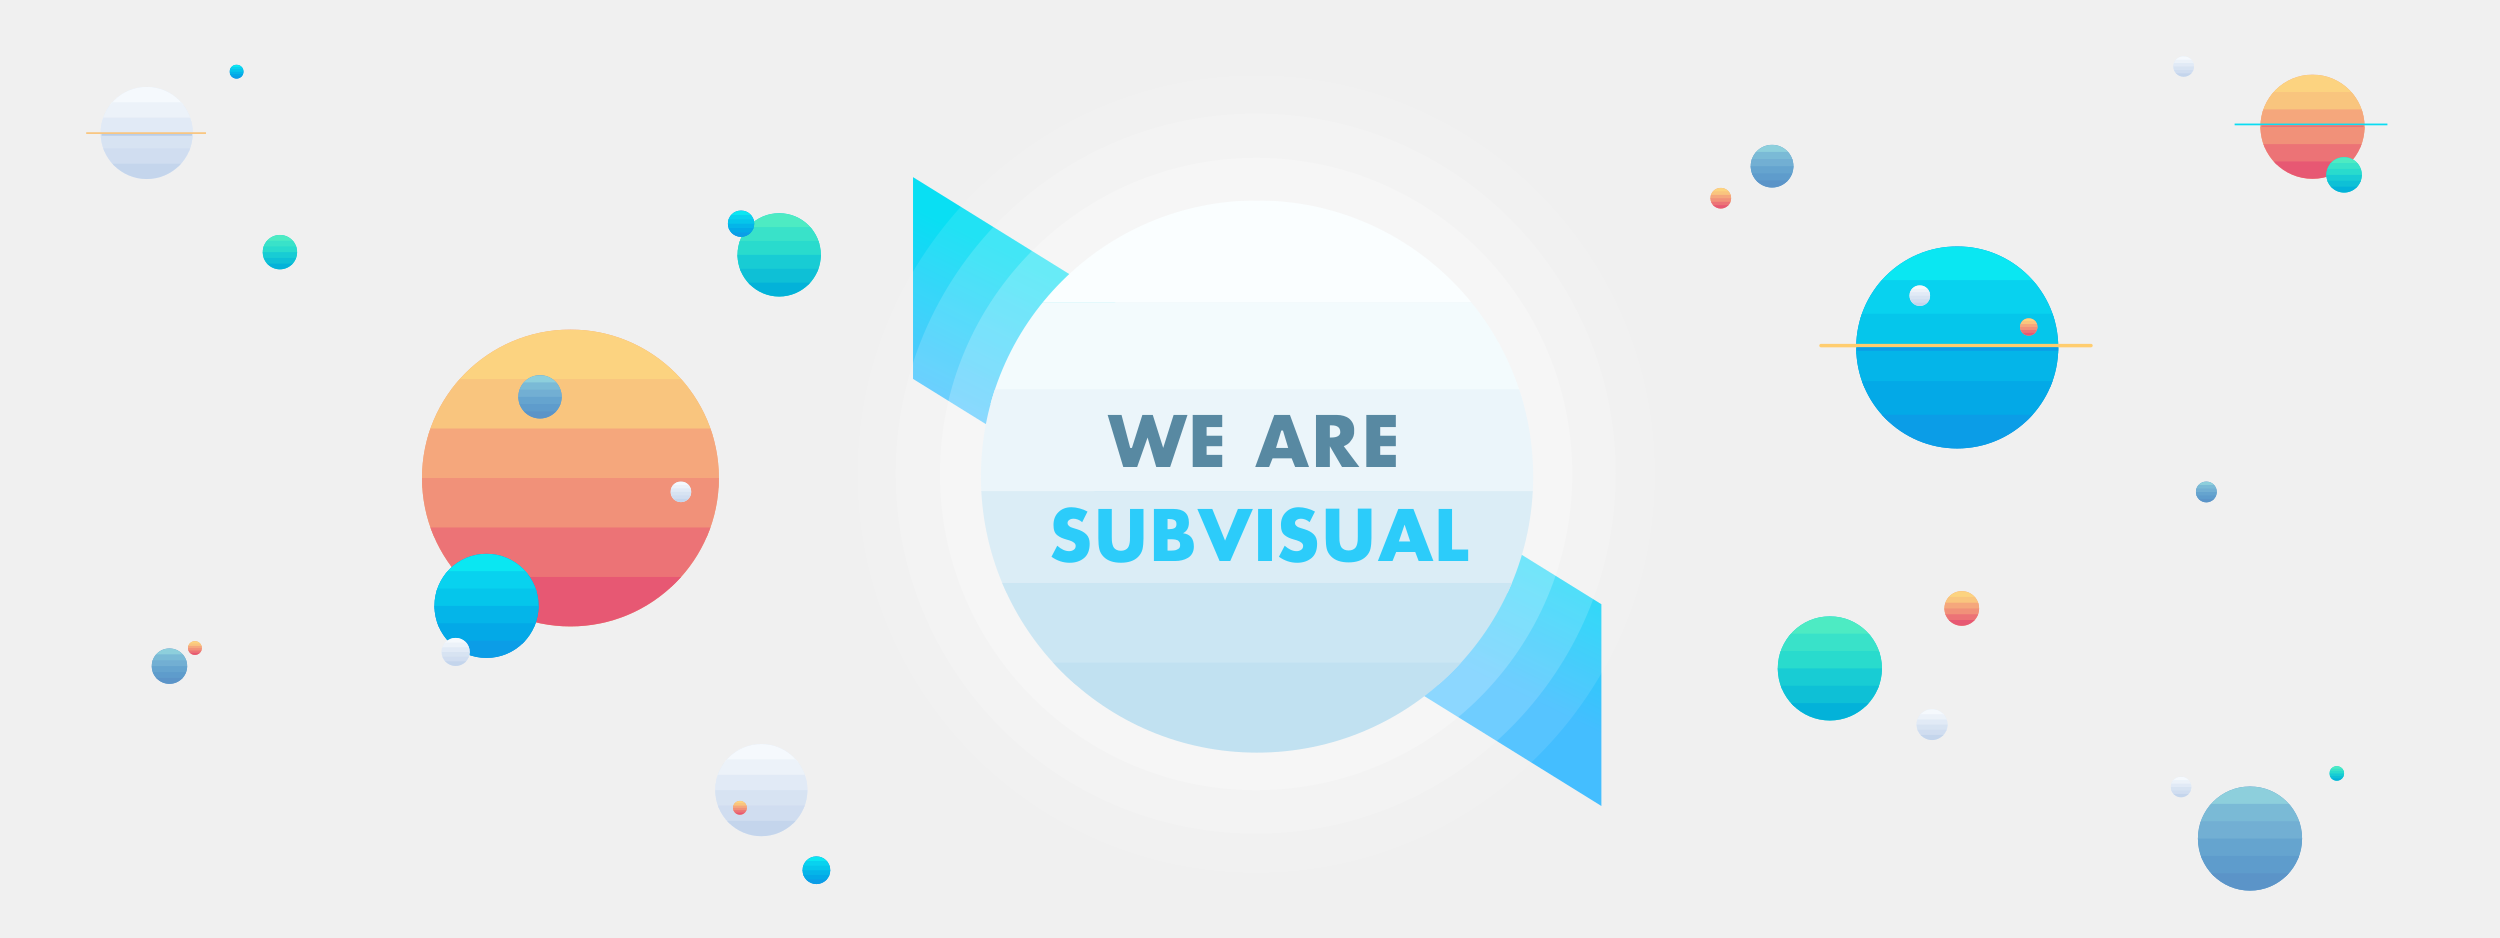
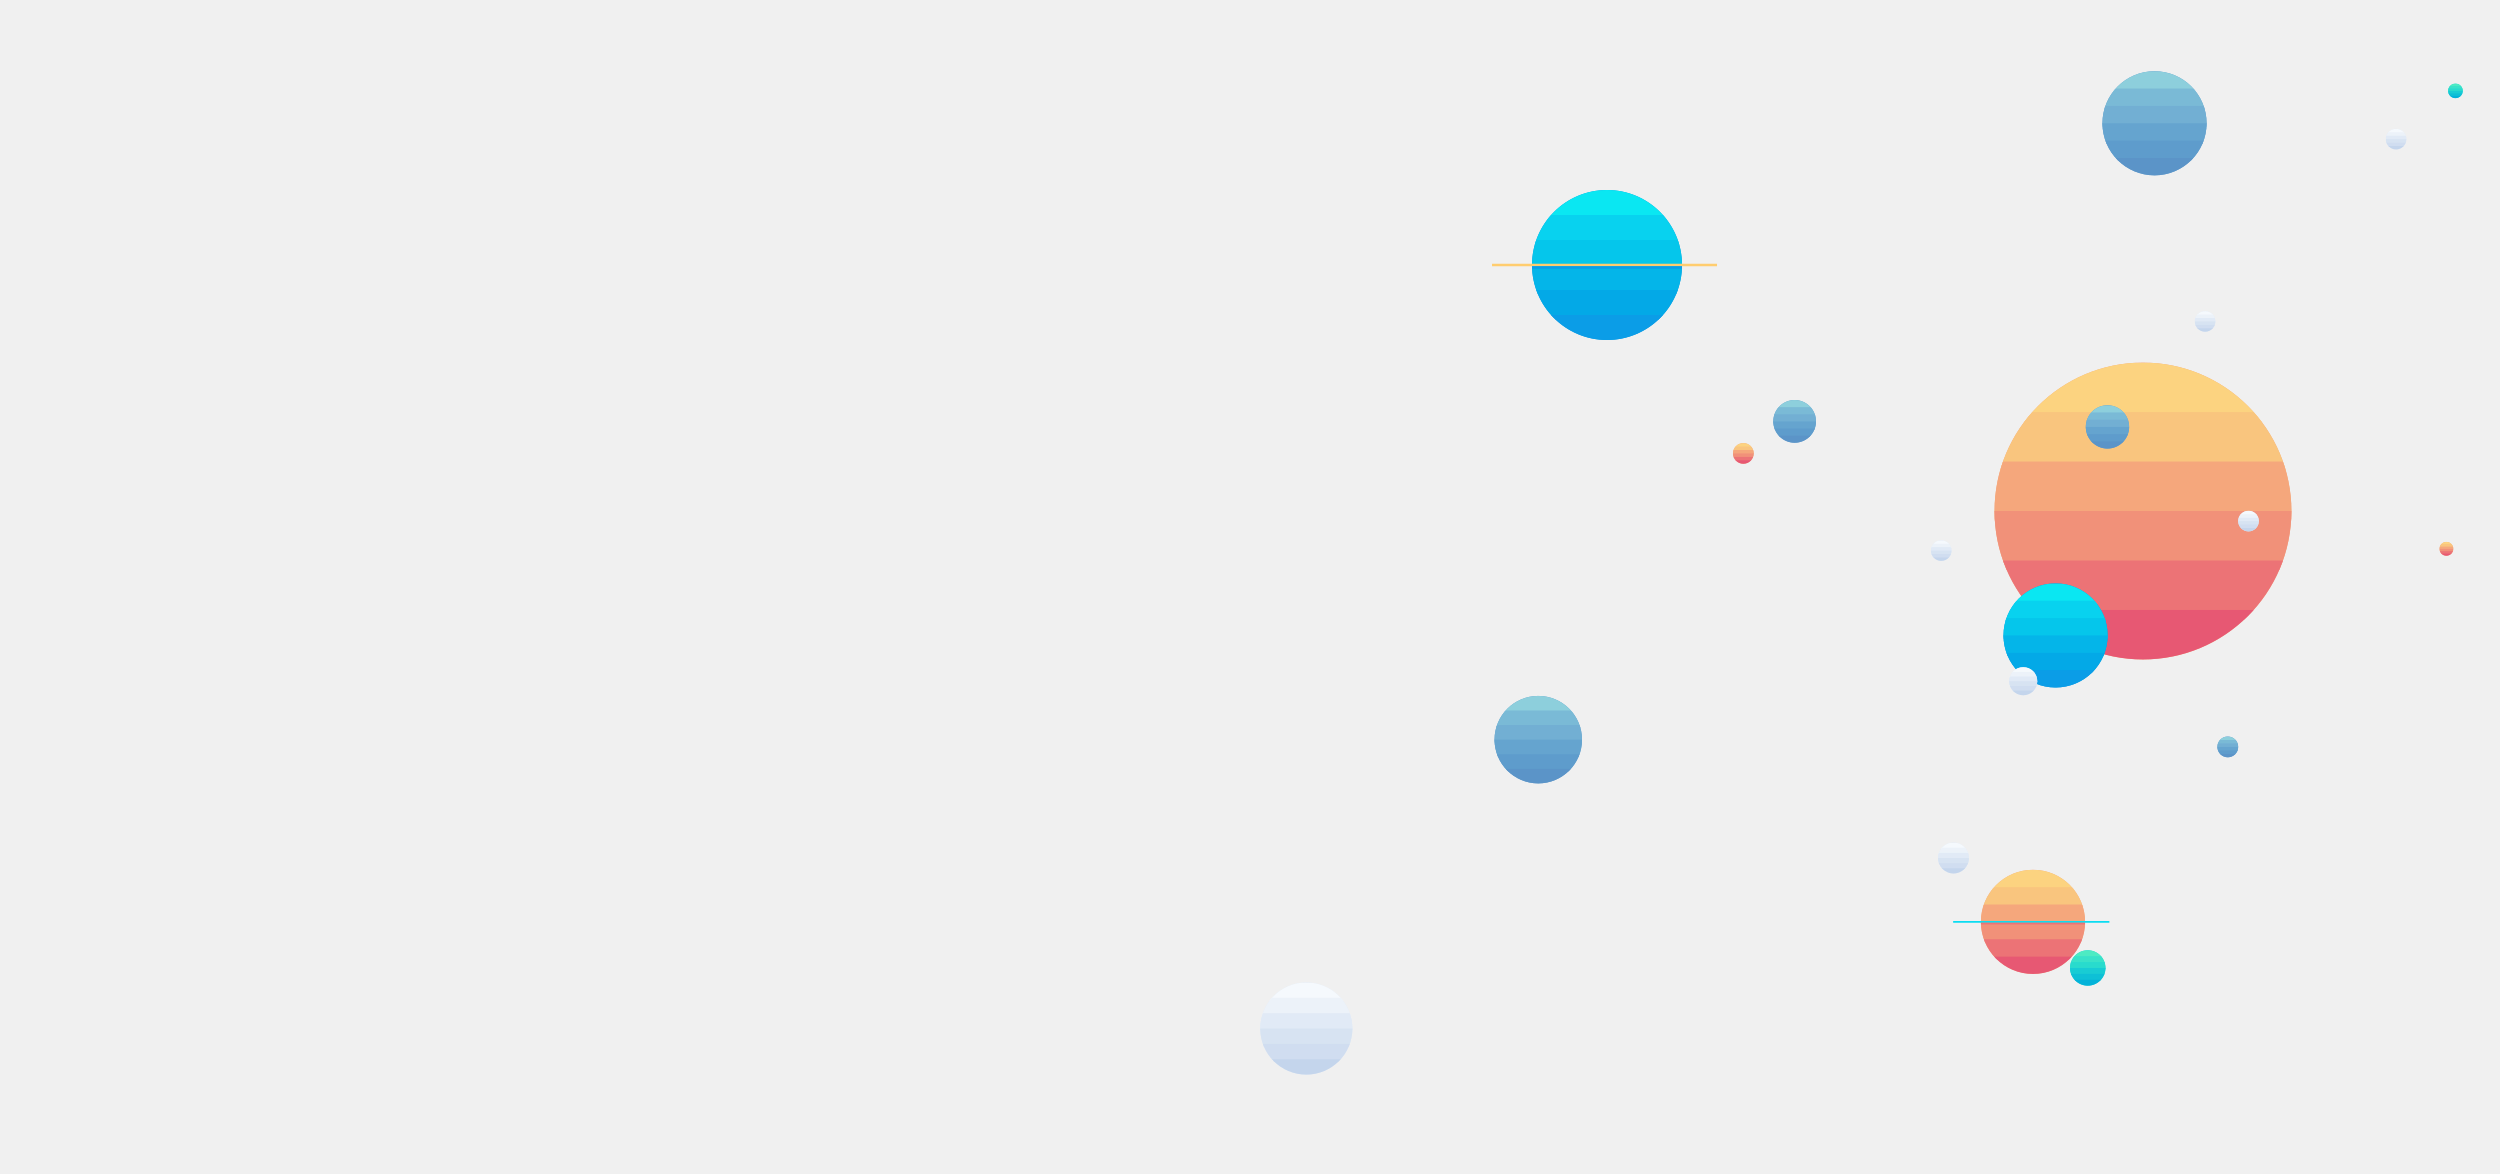
- <svg xmlns="http://www.w3.org/2000/svg" xmlns:xlink="http://www.w3.org/1999/xlink" viewBox="0 0 1440 540">
-   <style>
-     .Line {
-         height: 1px;
-         stroke-linecap: round;
-         stroke-linejoin: round;
-       }
-   </style>
+ <svg xmlns="http://www.w3.org/2000/svg" xmlns:xlink="http://www.w3.org/1999/xlink" viewBox="0 -40 1440 676">
  <defs>
-     <linearGradient id="hero-linearGradient-1" x1="52.9%" x2="40.18%" y1="32.87%" y2="56.72%">
-       <stop stop-color="#09DFF3" offset="0%" />
-       <stop stop-color="#44BEFF" offset="100%" />
-     </linearGradient>
    <circle id="planet-shape" cx="31" cy="31" r="30" />
    <mask id="planet-mask" fill="#fff">
      <use xlink:href="#planet-shape" />
    </mask>
    <path id="planet-section-1" d="M0 1h62v12H0z" mask="url(#planet-mask)" />
    <path id="planet-section-2" d="M0 11h62v12H0z" mask="url(#planet-mask)" />
    <path id="planet-section-3" d="M0 21h62v12H0z" mask="url(#planet-mask)" />
    <path id="planet-section-4" d="M0 31h62v12H0z" mask="url(#planet-mask)" />
    <path id="planet-section-5" d="M0 41h62v12H0z" mask="url(#planet-mask)" />
    <path id="planet-section-6" d="M0 51h62v12H0z" mask="url(#planet-mask)" />
-     <circle id="hero-circle" cx="159.05" cy="159.05" r="159.05" />
    <symbol id="planet-dark-grey">
      <use fill="#5E9CCC" xlink:href="#planet-shape" />
      <use fill="#8DCFDC" xlink:href="#planet-section-1" />
      <use fill="#7ABAD6" xlink:href="#planet-section-2" />
      <use fill="#72AFD3" xlink:href="#planet-section-3" />
      <use fill="#65A4CF" xlink:href="#planet-section-4" />
      <use fill="#5E9CCC" xlink:href="#planet-section-5" />
      <use fill="#5B94C8" xlink:href="#planet-section-6" />
    </symbol>
    <symbol id="planet-green">
      <use fill="#18D4D3" xlink:href="#planet-shape" />
      <use fill="#4DEBC3" xlink:href="#planet-section-1" />
      <use fill="#39E2C9" xlink:href="#planet-section-2" />
      <use fill="#29DBCD" xlink:href="#planet-section-3" />
      <use fill="#18CCD4" xlink:href="#planet-section-4" />
      <use fill="#0EC0D6" xlink:href="#planet-section-5" />
      <use fill="#03B2D9" xlink:href="#planet-section-6" />
    </symbol>
    <symbol id="planet-light-grey">
      <use fill="#E1EAF6" xlink:href="#planet-shape" />
      <use fill="#F5F9FD" xlink:href="#planet-section-1" />
      <use fill="#ECF2F9" xlink:href="#planet-section-2" />
      <use fill="#E1EAF6" xlink:href="#planet-section-3" />
      <use fill="#D7E3F2" xlink:href="#planet-section-4" />
      <use fill="#D0DDF0" xlink:href="#planet-section-5" />
      <use fill="#C4D5EC" xlink:href="#planet-section-6" />
    </symbol>
    <symbol id="planet-orange">
      <use fill="#F5A77C" xlink:href="#planet-shape" />
      <use fill="#FCD380" xlink:href="#planet-section-1" />
      <use fill="#F9C57E" xlink:href="#planet-section-2" />
      <use fill="#F5A77C" xlink:href="#planet-section-3" />
      <use fill="#F19179" xlink:href="#planet-section-4" />
      <use fill="#EC7376" xlink:href="#planet-section-5" />
      <use fill="#E75873" xlink:href="#planet-section-6" />
    </symbol>
    <symbol id="planet-blue">
      <use fill="#0196E2" xlink:href="#planet-shape" />
      <use fill="#0AE7F2" xlink:href="#planet-section-1" />
      <use fill="#08D2EF" xlink:href="#planet-section-2" />
      <use fill="#05C6EB" xlink:href="#planet-section-3" />
      <use fill="#04B5E9" xlink:href="#planet-section-4" />
      <use fill="#03A9E7" xlink:href="#planet-section-5" />
      <use fill="#0B9DE7" xlink:href="#planet-section-6" />
    </symbol>
  </defs>
  <g id="hero" fill="none" fill-rule="evenodd">
-     <g id="lines">
-       <rect width="" height="" class="Line" />
-       <rect width="" height="" class="Line" />
-       <rect width="" height="" class="Line" />
-       <rect width="" height="" class="Line" />
-       <rect width="" height="" class="Line" />
-       <rect width="" height="" class="Line" />
-       <rect width="" height="" class="Line" />
-       <rect width="" height="" class="Line" />
-       <rect width="" height="" class="Line" />
-     </g>
    <g id="distance-1x">
-       <g id="big-planet">
-         <use id="planet-orange-4" xlink:href="#planet-orange" transform="translate(240.224 186.975) scale(2.85)" />
+       <use id="planet-light-grey-6" xlink:href="#planet-light-grey" transform="translate(1374, 34) scale(0.198)" />
+       <use id="planet-orange-2" xlink:href="#planet-orange" transform="translate(1405, 272) scale(0.133)" />
+       <g id="planet-blue-with-ring" transform="translate(881, 68) scale(1.44)">
+         <use id="planet-blue-2" xlink:href="#planet-blue" />
+         <path stroke="#FFCD6F" d="m-15 31h90" />
+         <path stroke="#0B9DE7" d="m1 32h60" />
      </g>
-       <g id="group-planets-4">
-         <use id="planet-blue-5" xlink:href="#planet-blue" transform="translate(249.224 317.975)" />
-         <g id="moon-5">
-           <use id="planet-light-grey-7" xlink:href="#planet-light-grey" transform="translate(254.076 367.15) scale(0.27)" />
-         </g>
-         <use id="planet-light-grey-8" xlink:href="#planet-light-grey" transform="translate(386.063 277.15) scale(0.198)" />
-         <use id="planet-dark-grey-5" xlink:href="#planet-dark-grey" transform="translate(298.148 215.675) scale(0.416)" />
-       </g>
-       <g id="planet-blue-with-ring">
-         <use id="planet-blue-2" xlink:href="#planet-blue" transform="translate(1067.224 139.975) scale(1.94)" />
-         <path stroke="#FFCD6F" stroke-width="2" d="M1048.9 199.05h155.5" stroke-linecap="round" stroke-linejoin="round" />
-         <path stroke="#0B9DE7" stroke-width="2" d="M1070.5 201.05h114" stroke-linecap="square" />
-       </g>
-       <g id="moon-1">
-         <use id="planet-light-grey-5" xlink:href="#planet-light-grey" transform="translate(1099.654 164.15) scale(0.198)" />
-       </g>
-       <g id="moon-2">
-         <use id="planet-orange-7" xlink:href="#planet-orange" transform="translate(1163.398 183.15) scale(0.167)" />
-       </g>
+       <use id="planet-dark-grey-3" xlink:href="#planet-dark-grey" transform="translate(860, 360) scale(0.84)" />
+       <use id="planet-dark-grey-1" xlink:href="#planet-dark-grey" transform="translate(1210, 0)" />
    </g>
    <g id="distance-2x">
-       <use id="planet-dark-grey-1" xlink:href="#planet-dark-grey" transform="translate(1265 452)" />
-       <use id="planet-light-grey-6" xlink:href="#planet-light-grey" transform="translate(1250.154 447.175) scale(0.198)" />
-       <use id="planet-green-1" xlink:href="#planet-green" transform="translate(1023 354)" />
-       <use id="planet-green-2" xlink:href="#planet-green" transform="translate(424 122) scale(0.8)" />
-       <use id="planet-light-grey-1" xlink:href="#planet-light-grey" transform="translate(411.076 427.675) scale(0.885)" />
-       <use id="planet-orange-2" xlink:href="#planet-orange" transform="translate(422.076 461.175) scale(0.133)" />
-       <g id="planet-light-grey-with-ring">
-         <use id="planet-light-grey-2" xlink:href="#planet-light-grey" transform="translate(57.063 49.15) scale(0.885)" />
-         <path stroke="#F9C57E" d="M50.15 76.67h68" stroke-linecap="square" />
-         <path stroke="#B9CDE7" d="M59.063 77.67h51" stroke-linecap="square" />
-       </g>
-       <g id="moon-3">
-         <use id="planet-orange-1" xlink:href="#planet-orange" transform="translate(1119.654 340.15) scale(0.333)" />
+       <g id="moon-1">
+         <use id="planet-light-grey-5" xlink:href="#planet-light-grey" transform="translate(1112, 271) scale(0.198)" />
      </g>
      <g id="moon-4">
-         <use id="planet-light-grey-3" xlink:href="#planet-light-grey" transform="translate(1103.648 408.15) scale(0.297)" />
+         <use id="planet-light-grey-3" xlink:href="#planet-light-grey" transform="translate(1116, 445) scale(0.297)" />
      </g>
-       <g id="planet-orange-with-ring">
-         <use id="planet-orange-3" xlink:href="#planet-orange" transform="translate(1301 42)" />
-         <path stroke="#0ADCF2" d="M1287.65 71.67h87" stroke-linecap="square" />
-         <path stroke="#EC7376" d="M1303 72.67h58" stroke-linecap="square" />
+       <use id="planet-green-5" xlink:href="#planet-green" transform="translate(1410, 8) scale(0.14)" />
+       <use id="planet-green-3" xlink:href="#planet-green" transform="translate(1192, 507) scale(0.34)" />
+       <use id="planet-dark-grey-4" xlink:href="#planet-dark-grey" transform="translate(1277, 384) scale(0.2)" />
+       <g id="planet-orange-with-ring" transform="translate(1140, 460)">
+         <use id="planet-orange-3" xlink:href="#planet-orange" />
+         <path stroke="#0ADCF2" d="m-15 31h90" />
+         <path stroke="#EC7376" d="m1 32h60" />
      </g>
-       <g id="group-planets-2">
-         <use id="planet-green-5" xlink:href="#planet-green" transform="translate(1341.654 441.15) scale(0.14)" />
-         <use id="planet-blue-3" xlink:href="#planet-blue" transform="translate(462 493) scale(0.266)" />
-         <use id="planet-blue-4" xlink:href="#planet-blue" transform="translate(419 121) scale(0.253)" />
-         <use id="planet-green-3" xlink:href="#planet-green" transform="translate(1339.654 90.175) scale(0.34)" />
-       </g>
+       <use id="planet-dark-grey-2" xlink:href="#planet-dark-grey" transform="translate(1021, 190) scale(0.41)" />
+       <use id="planet-orange-5" xlink:href="#planet-orange" transform="translate(998, 215) scale(0.199)" />
+       <use id="planet-light-grey-4" xlink:href="#planet-light-grey" transform="translate(1264, 139) scale(0.198)" />
    </g>
    <g id="distance-3x">
-       <use id="planet-dark-grey-4" xlink:href="#planet-dark-grey" transform="translate(1264.654 277.15) scale(0.2)" />
-       <use id="planet-green-4" xlink:href="#planet-green" transform="translate(151 135) scale(0.33)" />
-       <g id="group-planets-1">
-         <use id="planet-dark-grey-2" xlink:href="#planet-dark-grey" transform="translate(1008 83) scale(0.41)" />
-         <use id="planet-orange-5" xlink:href="#planet-orange" transform="translate(985 108) scale(0.199)" />
-         <use id="planet-light-grey-4" xlink:href="#planet-light-grey" transform="translate(1251.654 32.15) scale(0.198)" />
-         <use id="planet-dark-grey-3" xlink:href="#planet-dark-grey" transform="translate(87.063 373.15) scale(0.34)" />
-         <use id="planet-orange-6" xlink:href="#planet-orange" transform="translate(108.148 369.15) scale(0.133)" />
-         <use id="planet-blue-1" xlink:href="#planet-blue" transform="translate(132.148 37.15) scale(0.133)" />
+       <g id="moon-2">
+         <use id="planet-orange-7" xlink:href="#planet-orange" transform="translate(1176, 290) scale(0.167)" />
      </g>
+       <g id="big-planet">
+         <use id="planet-orange-4" xlink:href="#planet-orange" transform="translate(1146, 166) scale(2.85)" />
+       </g>
+       <use id="planet-blue-5" xlink:href="#planet-blue" transform="translate(1153, 295)" />
+       <g id="moon-5">
+         <use id="planet-light-grey-7" xlink:href="#planet-light-grey" transform="translate(1157, 344) scale(0.27)" />
+       </g>
+       <use id="planet-light-grey-8" xlink:href="#planet-light-grey" transform="translate(1289, 254) scale(0.198)" />
+       <use id="planet-dark-grey-5" xlink:href="#planet-dark-grey" transform="translate(1201, 193) scale(0.416)" />
+       <use id="planet-light-grey-1" xlink:href="#planet-light-grey" transform="translate(725, 525) scale(0.885)" />
    </g>
-     <g id="we-are-sbvsl">
-       <path id="we-are-sbvsl-stripe" fill="url(#hero-linearGradient-1)" d="M922.4 595.26l-396.5-246V233.03l396.5 246v116.22z" transform="translate(0 -131)" />
-       <g id="we-are-sbvsl-rings" transform="translate(494.103 43.607)">
-         <ellipse cx="229.5" cy="229.5" fill="#FFF" opacity=".1" rx="229.5" ry="229.5" />
-         <ellipse cx="229.42" cy="229.42" fill="#FFF" opacity=".2" rx="182.14" ry="182.14" />
-         <ellipse cx="229.19" cy="229.19" fill="#FFF" opacity=".15" rx="207.37" ry="207.37" />
-       </g>
-       <g id="we-are-sbvsl-circle" transform="translate(565.012 115.425)">
-         <mask id="hero-circle-mask" fill="#fff">
-           <use xlink:href="#hero-circle" />
-         </mask>
-         <use xlink:href="#hero-circle" />
-         <path fill="#FAFEFF" d="M-25.1 0h385.05v58.6H-25.1z" mask="url(#hero-circle-mask" />
-         <path fill="#F3FBFD" d="M-25.1 58.6h385.05v58.6H-25.1z" mask="url(#hero-circle-mask" />
-         <path fill="#EBF5FA" d="M-25.1 108.82h385.05v58.6H-25.1z" mask="url(#hero-circle-mask" />
-         <path fill="#DBEDF6" d="M-25.1 167.42h385.05v58.6H-25.1z" mask="url(#hero-circle-mask" />
-         <path fill="#CBE6F3" d="M-25.1 220.37h385.05v58.6H-25.1z" mask="url(#hero-circle-mask" />
-         <path fill="#C1E1F1" d="M-25.1 266.24h385.05v58.6H-25.1z" mask="url(#hero-circle-mask" />
-       </g>
-       <path id="we-are" fill="#5889A2" d="M646 239l5 19h1l6-19h6l6 19 6-19h8l-10 30h-8l-5-17-6 17h-8l-9-30h8zm58 7h-9v5h9v6h-9v5h9v7h-17v-30h17v7zm40 18h-11l-2 5h-8l11-30h9l11 30h-8l-2-5zm-2-6l-3-10h-1l-3 10h7zm32-1l9 12h-10l-7-12v12h-8v-30h12c2.82 0 5.34.77 7 2 2.17 1.85 3.13 4.15 3 7 .13 2.38-.45 4.24-2 6-.76 1.37-2.38 2.33-4 3zm-8-12v7h1c3.25 0 5-1.17 5-3 0-2.83-1.75-4-5-4h-1zm38 1h-9v5h9v6h-9v5h9v7h-17v-30h17v7z" />
-       <path id="subvisual" fill="#2CCCFA" d="M626.42 294.65l-3.08 6.12c-1.58-1.34-3.3-2-5.13-2-.8 0-1.56.22-2.26.67-.7.46-1.05 1.08-1.05 1.86 0 .54.2 1.02.64 1.45.44.43.85.72 1.23.9.38.15.9.34 1.56.55l1.97.6c2.32.7 4.12 1.7 5.4 2.97 1.3 1.27 1.95 3.05 1.95 5.34 0 3.7-1.03 6.42-3.08 8.2-2.2 1.9-5.03 2.85-8.45 2.85-3.74 0-7.23-1.16-10.47-3.47l3.32-6.36c2.34 2.1 4.63 3.14 6.87 3.14 1 0 1.87-.26 2.63-.8.75-.5 1.12-1.27 1.12-2.26 0-1.37-1.26-2.43-3.76-3.2-.08 0-.4-.1-.95-.27-1.43-.4-2.55-.78-3.37-1.13-.8-.35-1.63-.84-2.45-1.47-.8-.63-1.4-1.43-1.73-2.4-.35-.96-.52-2.16-.52-3.58 0-3.07.96-5.53 2.9-7.4 1.9-1.87 4.37-2.8 7.37-2.8 1.5 0 3.1.23 4.8.7 1.7.44 3.2 1.05 4.52 1.8zm24.48-1.5h7.75v16.98c0 2.46-.2 4.52-.57 6.2-.4 1.66-1.24 3.15-2.55 4.46-2.24 2.23-5.54 3.35-9.88 3.35-4.35 0-7.64-1.12-9.88-3.36-1.32-1.32-2.17-2.8-2.55-4.48-.38-1.67-.57-3.73-.57-6.2v-16.97h7.74v15.9c0 .96 0 1.76.05 2.4.04.64.16 1.37.36 2.17.2.8.48 1.44.84 1.92.35.48.87.9 1.56 1.22.68.33 1.5.5 2.45.5.95 0 1.76-.17 2.45-.5.68-.33 1.2-.74 1.56-1.22.35-.48.63-1.12.83-1.92.2-.8.3-1.53.34-2.17.04-.64.06-1.44.06-2.4v-15.9zm21.6 17.5v6.48h2.3c.24 0 .67-.03 1.3-.08.65-.06 1.13-.15 1.43-.3.3-.12.67-.3 1.08-.52.43-.23.72-.54.9-.93.17-.38.25-.84.25-1.38 0-.4-.04-.75-.12-1.07-.08-.33-.22-.6-.42-.8-.2-.22-.37-.4-.53-.6-.16-.16-.42-.3-.78-.38-.37-.1-.64-.18-.83-.25-.18-.06-.5-.1-.98-.13l-.93-.06H672.5zm4.23 12.5h-12.08v-30h11.2c5.97 0 8.96 2.6 8.96 7.8 0 2.97-1.1 5-3.3 6.13v.08c4.1.53 6.15 3.07 6.15 7.63 0 1.5-.3 2.82-.92 3.93-.6 1.12-1.45 2-2.5 2.6-1.05.63-2.2 1.1-3.44 1.38-1.25.3-2.6.45-4.07.45zm-4.22-24.2v5.86h.9c1.27 0 2.3-.2 3.07-.6.78-.4 1.16-1.17 1.16-2.3 0-.68-.12-1.22-.38-1.63-.25-.42-.63-.7-1.14-.88-.5-.2-.96-.3-1.4-.35-.4-.06-.96-.1-1.63-.1h-.56zm25.77-5.8l7.36 18.22 7.4-18.22h8.62l-13.03 30h-6.15l-12.82-30h8.62zm34.38 0v30h-8v-30h8zm24.77 1.5l-3.08 6.12c-1.58-1.34-3.3-2-5.13-2-.8 0-1.56.22-2.26.67-.7.46-1.05 1.08-1.05 1.86 0 .54.2 1.02.64 1.45.44.43.85.72 1.23.9.38.15.9.34 1.56.55l1.97.6c2.32.7 4.12 1.7 5.4 2.97 1.3 1.27 1.95 3.05 1.95 5.34 0 3.7-1.03 6.42-3.08 8.2-2.2 1.9-5.03 2.85-8.45 2.85-3.74 0-7.23-1.16-10.47-3.47l3.32-6.36c2.34 2.1 4.63 3.14 6.87 3.14 1 0 1.87-.26 2.63-.8.75-.5 1.12-1.27 1.12-2.26 0-1.37-1.26-2.43-3.76-3.2-.08 0-.4-.1-.95-.27-1.43-.4-2.55-.78-3.37-1.13-.8-.35-1.63-.84-2.45-1.47-.8-.63-1.4-1.43-1.73-2.4-.35-.96-.52-2.16-.52-3.58 0-3.07.96-5.53 2.9-7.4 1.9-1.87 4.37-2.8 7.37-2.8 1.5 0 3.1.23 4.8.7 1.7.44 3.2 1.05 4.52 1.8zm24.7-1.7h7.83v16.98c0 2.45-.2 4.5-.58 6.18-.38 1.67-1.24 3.16-2.58 4.46-2.27 2.25-5.6 3.37-10 3.37s-7.74-1.12-10-3.37c-1.34-1.3-2.2-2.8-2.6-4.45-.37-1.66-.57-3.72-.57-6.18v-16.96h7.84v15.9c0 .95.02 1.74.06 2.38.04.65.16 1.36.36 2.16.2.8.47 1.44.83 1.93.36.48.9.88 1.58 1.22.7.33 1.53.5 2.5.5.95 0 1.78-.17 2.47-.5.7-.34 1.22-.74 1.58-1.23.36-.48.64-1.1.84-1.92.2-.8.3-1.5.35-2.15.04-.65.06-1.44.06-2.4v-15.9zm33.05 25H804.2l-2.1 5.2h-8.45l11.78-30h8.7l11.52 30h-8.5l-1.98-5.2zm-2.9-6.06l-3.2-9.6H809l-3.25 9.58h6.52zm24.1-18.75v23.4h9.28v6.6h-17v-30h7.73z" />
-     </g>
-     <path id="orbit-group-planets-1" d="M0 0a2,1 0 1,0 4,0a2,1 0 1,0 -4,0" />
-     <path id="orbit-group-planets-2" d="M0 0a2,5 0 1,0 4,0a2,5 0 1,0 -4,0" />
-     <path id="orbit-big-planet" d="M0 0v5z" />
-     <path id="orbit-moons-1" d="M0 0a4,4 0 1,0 8,0a4,4 0 1,0 -8,0" />
-     <path id="orbit-moons-3" d="M0,0C-14.64,-31.39,-84.21,-22.84,-125.23,15.39C-144.26,33.14,-151.80,53.05,-145.01,67.62C-130.37,99.01,-60.79,90.46,-19.78,52.22C-0.75,34.48,6.79,14.57,0,0" />
-     <path id="orbit-moons-4" d="M0,0C17.32,-30.00,-29.59,-82.08,-84.44,-93.75C-109.89,-99.16,-130.53,-93.92,-138.56,-80C-155.88,-49.99,-108.97,2.08,-54.13,13.75C-28.67,19.16,-8.04,13.92,0,0" />
-     <path id="orbit-moons-5" d="M0,0C0,0,42.43,-42.43,42.43,-42.43C42.43,-42.43,-21.21,-49.49,-21.21,-49.49C-21.21,-49.49,0,0,0,0" />
  </g>
</svg>
